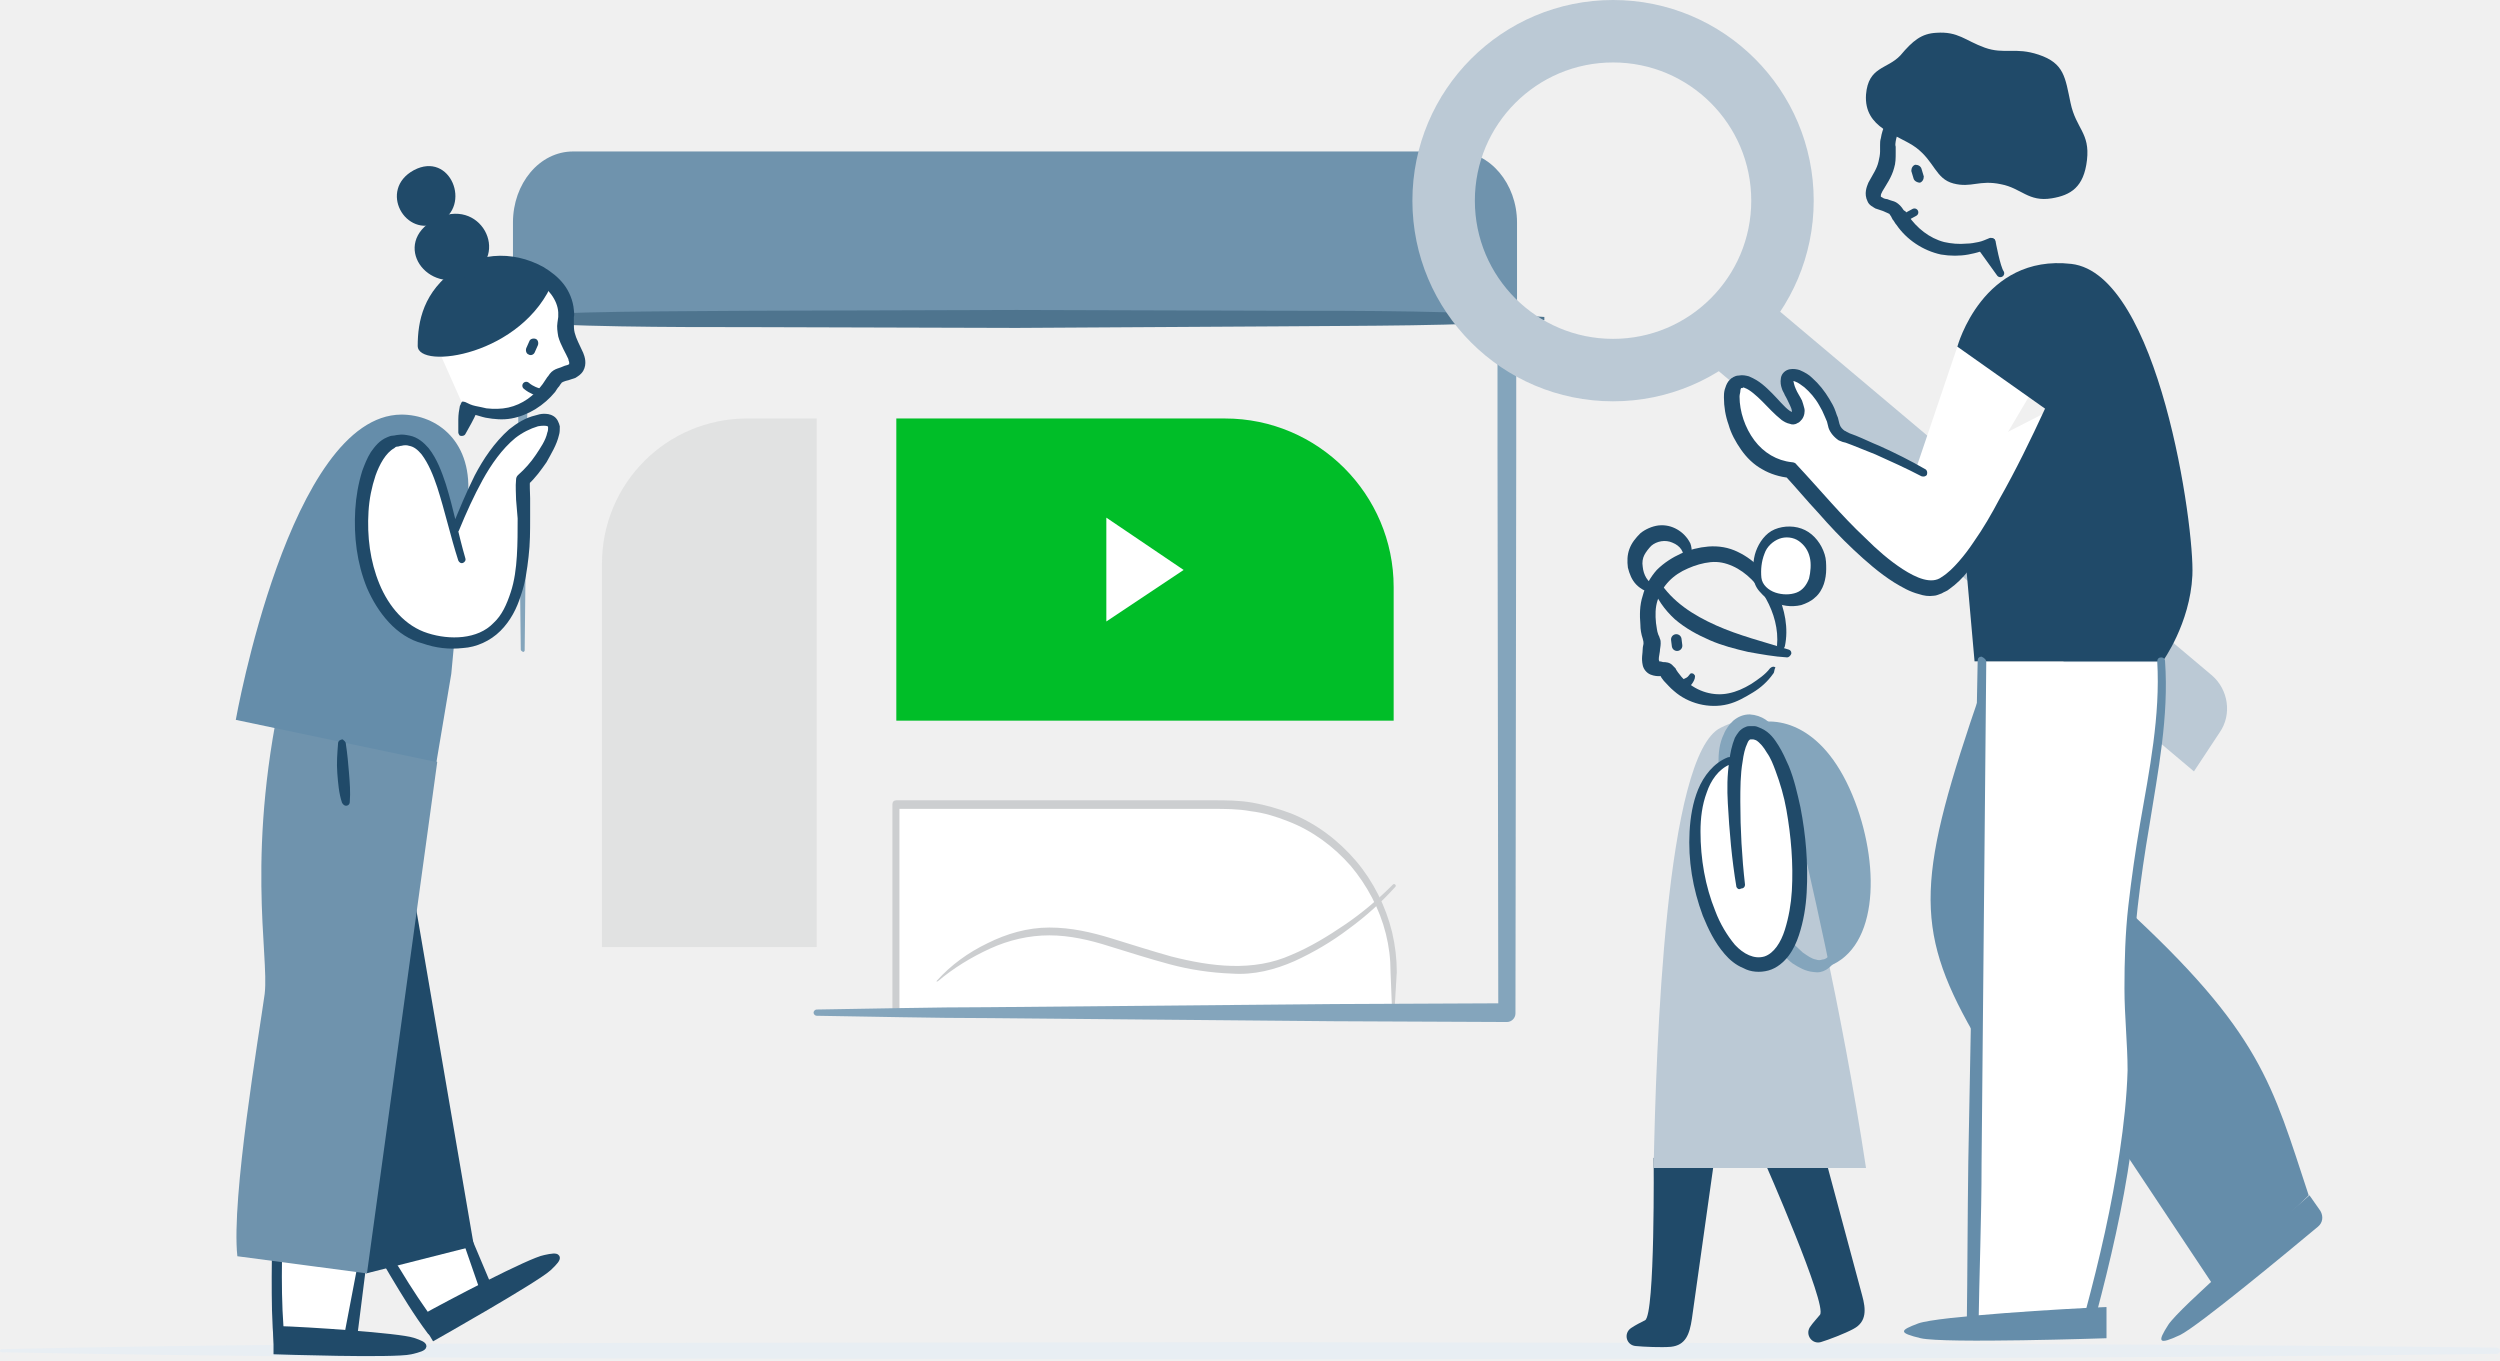
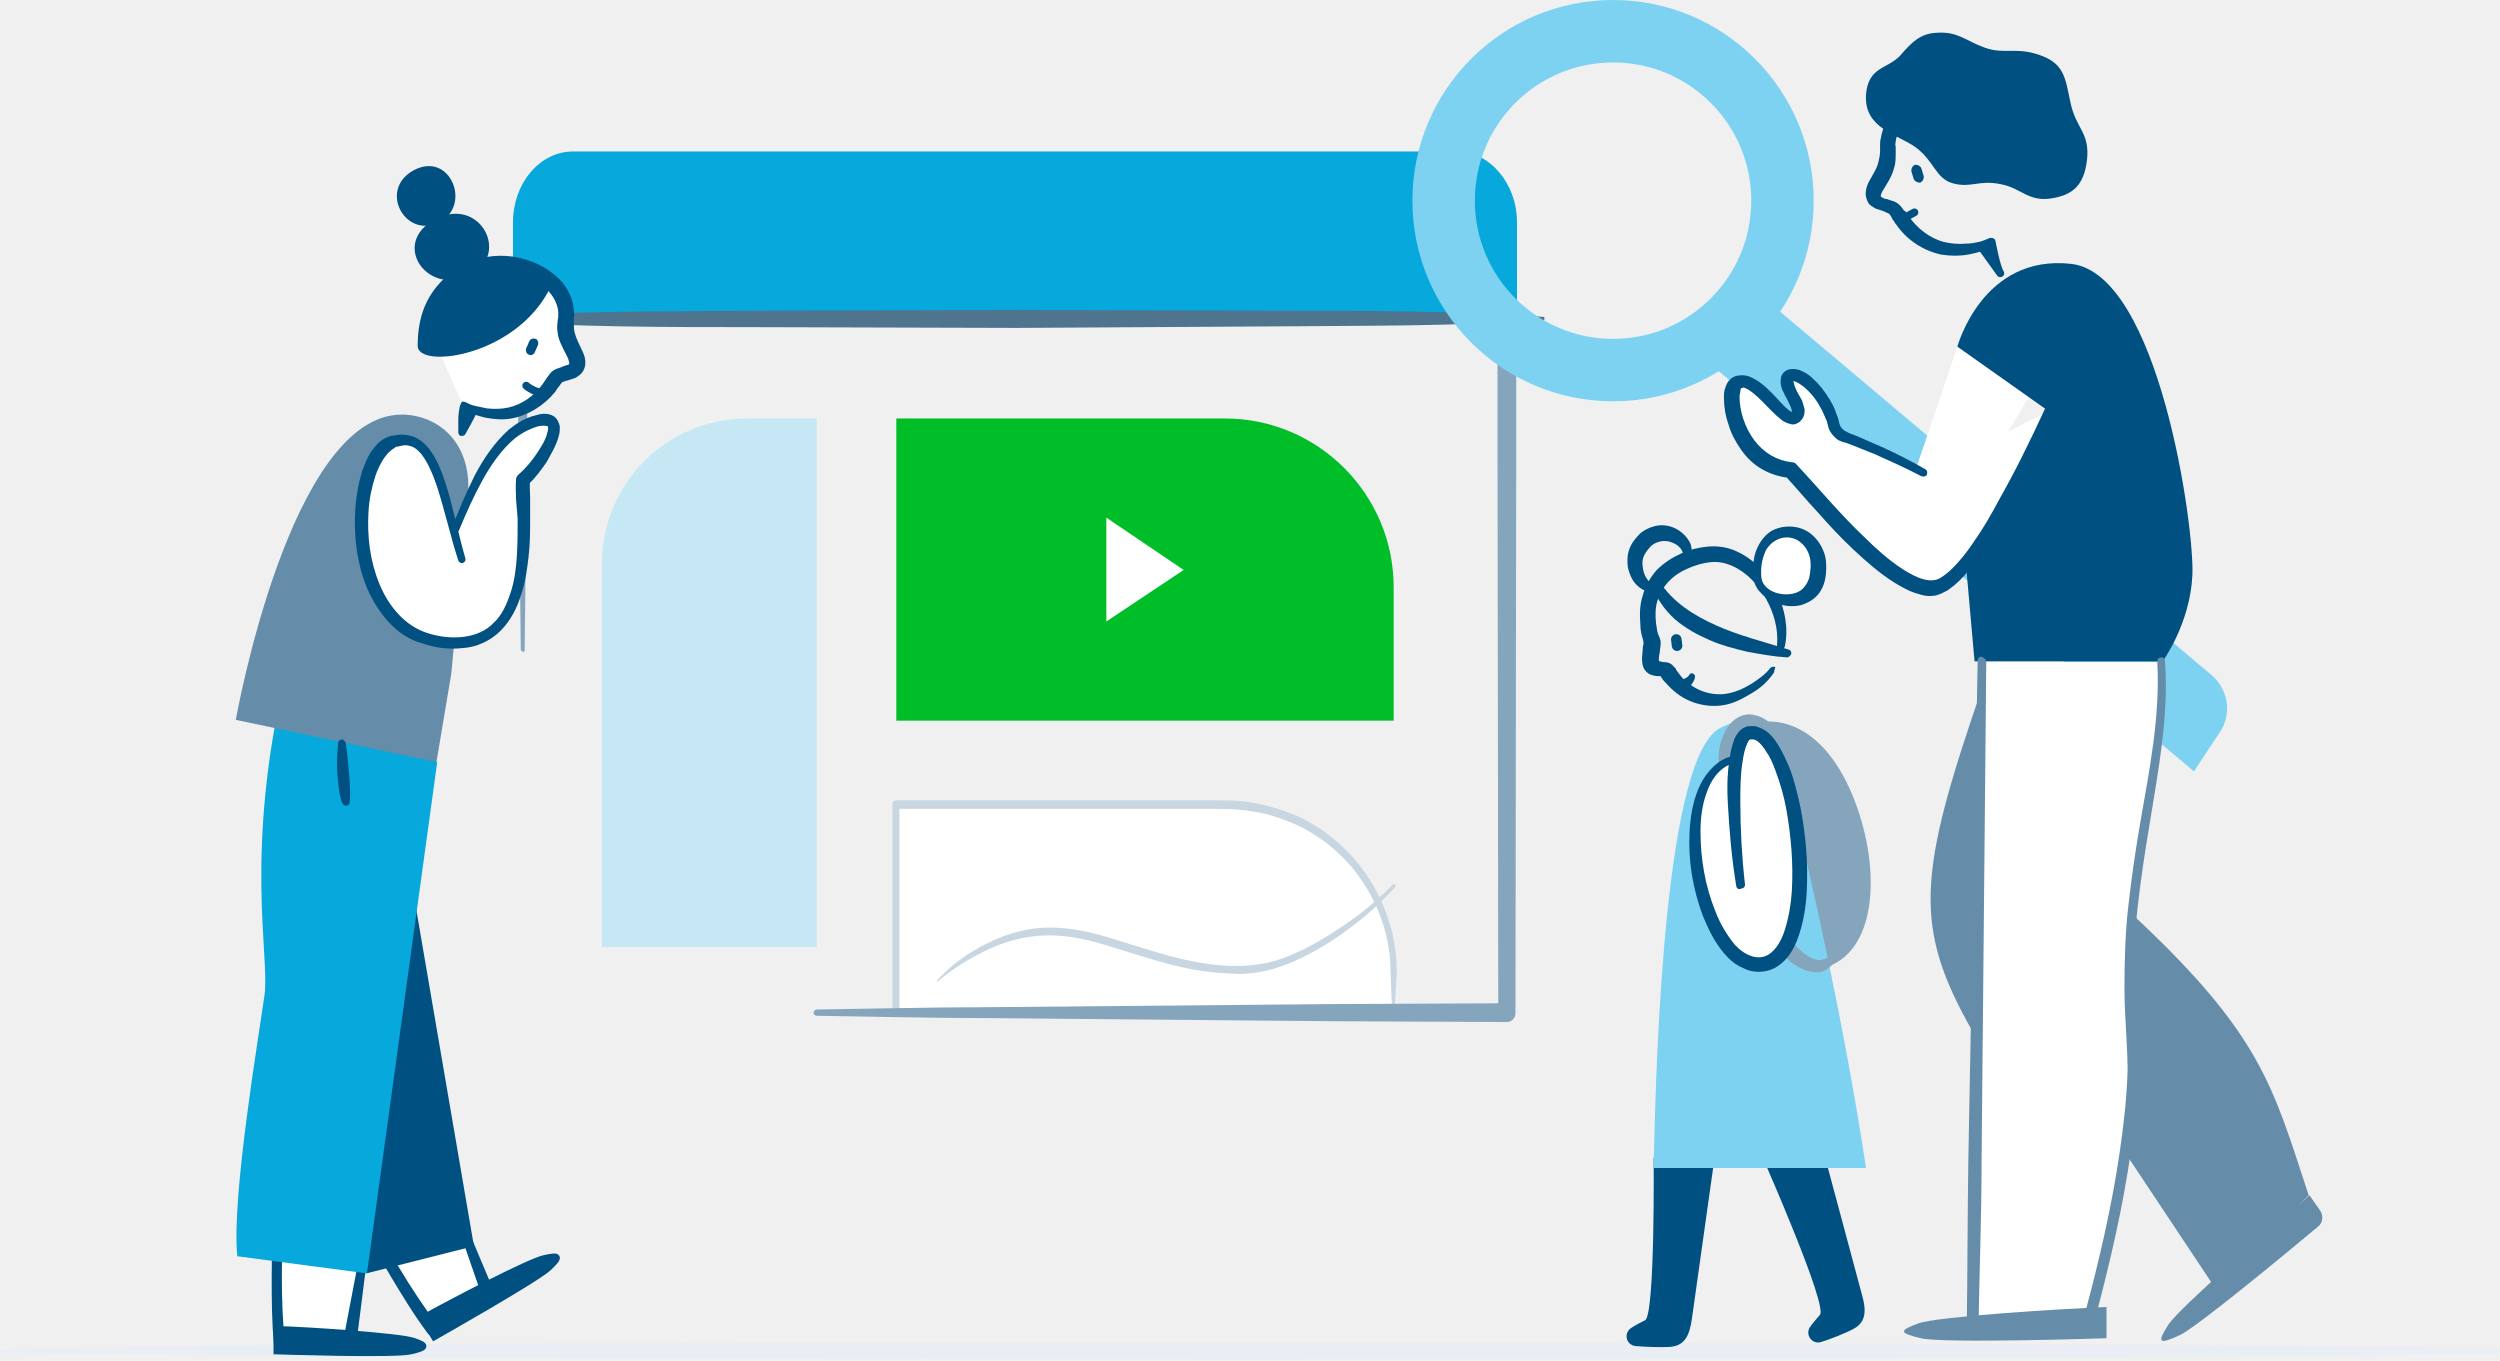
<svg xmlns="http://www.w3.org/2000/svg" version="1.1" id="Layer_1" x="0px" y="0px" viewBox="0 0 320.2 174.2" style="enable-background:new 0 0 320.2 174.2;" xml:space="preserve">
  <style type="text/css">
	.st0{fill:#FFFFFF;}
- 	.st1{fill:#CCCED0;}
+ 	.st1{fill:#C7D6E1;}
	.st2{fill:#00BE28;}
	.st3{fill:none;}
- 	.st4{fill:#E1E2E2;}
+ 	.st4{fill:#C6E8F4;}
	.st5{fill:#84A5BC;}
- 	.st6{fill:#6F93AD;}
+ 	.st6{fill:#07A8DC;}
	.st7{fill:#4E748E;}
	.st8{fill:#E8EEF3;}
- 	.st9{fill:none;stroke:#CCCED0;stroke-linecap:round;stroke-linejoin:round;stroke-miterlimit:10;stroke-dasharray:5,5;}
- 	.st10{fill:#204A69;}
- 	.st11{fill:#BBC9D5;}
- 	.st12{fill:none;stroke:#BBC9D5;stroke-width:8;stroke-linecap:round;stroke-linejoin:round;stroke-miterlimit:10;}
+ 	.st9{fill:none;stroke:#C7D6E1;stroke-linecap:round;stroke-linejoin:round;stroke-miterlimit:10;stroke-dasharray:5,5;}
+ 	.st10{fill:#005081;}
+ 	.st11{fill:#7ED2F1;}
+ 	.st12{fill:none;stroke:#7ED2F1;stroke-width:8;stroke-linecap:round;stroke-linejoin:round;stroke-miterlimit:10;}
	.st13{fill:#658DAA;}
- 	.st14{fill:#204A69;stroke:#204A69;stroke-width:0.735;stroke-miterlimit:10;}
- 	.st15{fill:none;stroke:#204A69;stroke-linecap:round;stroke-linejoin:round;stroke-miterlimit:10;}
- 	.st16{fill:#FFFFFF;stroke:#204A69;stroke-linecap:round;stroke-linejoin:round;stroke-miterlimit:10;}
- 	.st17{fill:#204A69;stroke:#204A69;stroke-linecap:round;stroke-linejoin:round;stroke-miterlimit:10;}
- 	.st18{fill:none;stroke:#204A69;stroke-width:1.348;stroke-linecap:round;stroke-linejoin:round;stroke-miterlimit:10;}
- 	.st19{fill:#204A69;}
+ 	.st14{fill:#005081;stroke:#005081;stroke-width:0.735;stroke-miterlimit:10;}
+ 	.st15{fill:none;stroke:#005081;stroke-linecap:round;stroke-linejoin:round;stroke-miterlimit:10;}
+ 	.st16{fill:#FFFFFF;stroke:#005081;stroke-linecap:round;stroke-linejoin:round;stroke-miterlimit:10;}
+ 	.st17{fill:#005081;stroke:#005081;stroke-linecap:round;stroke-linejoin:round;stroke-miterlimit:10;}
+ 	.st18{fill:none;stroke:#005080;stroke-width:1.348;stroke-linecap:round;stroke-linejoin:round;stroke-miterlimit:10;}
+ 	.st19{fill:#005080;}
</style>
  <g>
    <g>
      <g>
        <g>
          <path class="st0" d="M178.5,129.5h-63.7V103h42.1c11.9,0,21.6,9.7,21.6,21.6V129.5z" />
          <path class="st1" d="M178.6,129.6L178.6,129.6l-15.9,0.2l-15.9,0.1c-5.3,0-10.6,0.1-16,0.1l-16,0c-0.3,0-0.5-0.2-0.5-0.5v0V103      c0-0.3,0.2-0.5,0.5-0.5h40.5c1.7,0,3.4,0,5.1,0.3c1.7,0.3,3.4,0.8,5,1.4c3.2,1.3,6,3.4,8.3,6.1c2.2,2.6,3.8,5.8,4.6,9.1      c0.4,1.7,0.6,3.4,0.6,5.1C178.8,126.2,178.7,128,178.6,129.6z M178.3,129.5L178.3,129.5l-0.2-5c0-1.7-0.2-3.3-0.6-4.9      c-0.8-3.2-2.4-6.2-4.5-8.7c-2.2-2.5-4.9-4.5-8-5.7c-1.5-0.6-3.1-1.1-4.8-1.3c-1.6-0.3-3.3-0.3-5-0.3h-40.5l0.5-0.5v26.6      l-0.5-0.5l15.8,0c5.3,0,10.6,0.1,15.9,0.1l15.9,0.1L178.3,129.5z" />
        </g>
        <path class="st2" d="M178.5,92.3h-63.7V53.6h42.1c11.9,0,21.6,9.7,21.6,21.6V92.3z" />
        <polygon class="st0" points="141.7,66.3 151.6,73 141.7,79.6    " />
      </g>
      <g>
        <path class="st3" d="M108.6,129.9" />
      </g>
      <path class="st4" d="M77.1,121.3h27.5V53.6h-8.9c-10.3,0-18.6,8.3-18.6,18.6V121.3z" />
      <g>
        <path class="st5" d="M66.7,83.2l-0.4-36.3l-0.1-18.2c0-1.6,0.5-3.3,1.4-4.7c0.9-1.4,2.2-2.5,3.8-3.2c0.8-0.3,1.6-0.5,2.4-0.6     l0.6,0l0.6,0l1.1,0l4.5,0L117,20l36.3-0.1l18.2,0l9.1,0l4.5,0c1.6-0.1,3.5,0.3,4.9,1.3c1.5,0.9,2.7,2.3,3.4,3.8     c0.3,0.8,0.6,1.6,0.7,2.5c0.1,0.4,0.1,0.9,0.1,1.3l0,1.1l0,9.1l0,18.2l-0.1,72.6c0,0.6-0.5,1.1-1.1,1.1h0l-22.1-0.1l-22.1-0.2     l-22.1-0.2c-7.4,0-14.7-0.2-22.1-0.3c-0.2,0-0.4-0.2-0.4-0.4c0-0.2,0.2-0.4,0.4-0.4c7.4-0.1,14.7-0.3,22.1-0.3l22.1-0.2l22.1-0.2     l22.1-0.1l-1.1,1.1l-0.1-72.6l0-18.2l0-9.1l0-1.1c0-0.4,0-0.7-0.1-1c-0.1-0.6-0.3-1.3-0.5-1.9c-0.5-1.2-1.4-2.2-2.5-2.9     c-0.5-0.3-1.1-0.6-1.8-0.8c-0.3-0.1-0.6-0.1-1-0.2c-0.3,0-0.6,0-1,0l-4.5,0l-9.1,0l-18.2,0L117,22l-36.3-0.1l-4.5,0     c-0.7,0-1.6,0-2.2,0c-0.7,0.1-1.3,0.2-2,0.5c-1.3,0.5-2.3,1.4-3.1,2.5c-0.8,1.1-1.2,2.5-1.2,3.9l-0.1,18.2l-0.4,36.3     c0,0.1-0.1,0.2-0.2,0.2C66.8,83.4,66.7,83.3,66.7,83.2z" />
      </g>
      <path class="st6" d="M65.7,41.1v-6.9v-5.7c0-5,3.4-9.1,7.7-9.1h113.2c4.2,0,7.7,4.1,7.7,9.1v12.7H65.7z" />
      <g>
        <path class="st7" d="M197.7,41c-11.3,0.8-22.5,0.7-33.8,0.8L130.2,42l-33.8-0.1c-11.3,0-22.5,0-33.8-0.8v-0.5     c11.3-0.8,22.5-0.7,33.8-0.8l33.8-0.1l33.8,0.1c11.3,0,22.5,0,33.8,0.8V41z" />
      </g>
      <g>
        <path class="st1" d="M120,125.6c1.8-2,4-3.6,6.5-4.8c2.4-1.2,5.1-2,7.9-2c2.8,0,5.4,0.6,8,1.4c2.6,0.8,5.1,1.6,7.6,2.3     c5.1,1.3,10.5,2,15.4-0.2c2.4-1,4.7-2.4,6.9-3.9c2.2-1.5,4.2-3.2,6.1-5.1l0,0c0.1-0.1,0.2-0.1,0.3,0c0.1,0.1,0.1,0.2,0,0.3     c-1.8,2-3.8,3.8-6,5.4c-2.1,1.6-4.5,3-6.9,4.1c-2.5,1.1-5.2,1.8-8,1.6c-2.7-0.1-5.4-0.5-8-1.2c-2.6-0.7-5.1-1.5-7.7-2.3     c-2.5-0.8-5.1-1.4-7.7-1.4c-2.6,0-5.2,0.6-7.6,1.7c-2.4,1.1-4.7,2.5-6.7,4.2l0,0c0,0-0.1,0-0.1,0     C119.9,125.7,119.9,125.7,120,125.6z" />
      </g>
    </g>
    <g>
      <g>
        <path class="st8" d="M0.2,172.8c26.6-0.6,53.3-0.7,79.9-0.8l79.9-0.1c53.3,0.1,106.6,0.1,159.8,0.7c0.2,0,0.4,0.2,0.4,0.4     c0,0.2-0.2,0.4-0.4,0.4c-53.3,0.7-106.6,0.6-159.8,0.7L80.1,174c-26.6-0.1-53.3-0.3-79.9-0.8c-0.1,0-0.2-0.1-0.2-0.2     C0,172.9,0.1,172.8,0.2,172.8z" />
      </g>
      <g>
        <path class="st9" d="M60.3,40.8" />
        <path class="st9" d="M193.9,40.8" />
      </g>
      <path class="st10" d="M211.8,148.3c0,0,0.2,20.1-1.1,20.8c-0.6,0.3-1.2,0.6-1.8,1c-1,0.7-0.6,2.2,0.6,2.3c1,0.1,3.3,0.2,4.5,0.1    c1.9-0.2,2.4-1.6,2.7-3.6l2.9-20.6" />
      <path class="st10" d="M226,148.8c0,0,8.1,18.4,7.1,19.6c-0.4,0.5-0.9,1-1.3,1.6c-0.6,1,0.3,2.2,1.4,1.9c1-0.3,3.1-1.1,4.2-1.7    c1.7-0.9,1.6-2.5,1.1-4.3l-5.4-20.1" />
      <path class="st5" d="M224.2,92.8c3.4-1.2,9.6-0.1,13.4,9.9c3.3,8.7,2.9,19.4-4.1,21.3C229.4,125.1,224.2,92.8,224.2,92.8z" />
      <path class="st11" d="M211.8,149.6h27.2c-3.1-20.6-8.1-41.3-8.1-41.3l-6.6-15.4c0,0-0.5-1.4-3.9,0.3    C213.3,96.6,212.1,134.3,211.8,149.6z" />
      <path class="st11" d="M284.3,93.8l-3.3,5L219.5,47l8-7.5l55.8,47C285.4,88.3,285.9,91.5,284.3,93.8z" />
      <circle class="st12" cx="206.6" cy="25.7" r="21.7" />
      <polygon class="st0" points="244.5,62.7 250.7,44.4 260.1,50.4 251.1,65.6   " />
      <path class="st13" d="M271.9,116c17.8,16.3,19.1,22.9,23.8,37.1l-12.1,11.7l-12.1-18.2" />
      <path class="st13" d="M253.8,88.3c-8.2,23.8-8.8,30.4-1.1,43.9L253.8,88.3z" />
      <path class="st10" d="M250.7,44.4l11.6,8.2l-11.1,12.9l1.7,19.2h24.1c0,0,3.5-4.8,3.8-11c0.3-6.2-4.3-38.6-15.5-39.9    C253.9,32.5,250.7,44.4,250.7,44.4z" />
      <g>
        <path class="st0" d="M58.6,155.7l3.9,10.3l-7.2,4.3c0,0-6.5-8-16.9-30.5" />
        <path class="st10" d="M59.1,155.5l4.3,10.2l0,0c0.2,0.4,0,0.8-0.4,1c-1.2,0.7-2.4,1.4-3.6,2.1c-1.2,0.7-2.4,1.4-3.6,2.2l0,0     c-0.3,0.2-0.7,0.1-1-0.2c-1.8-2.4-3.3-4.9-4.8-7.4c-1.5-2.5-2.9-5.1-4.3-7.7c-1.4-2.6-2.7-5.2-4-7.8c-1.3-2.6-2.5-5.3-3.7-7.9     c-0.1-0.3,0-0.5,0.2-0.7c0.2-0.1,0.5,0,0.7,0.2c1.2,2.6,2.5,5.2,3.8,7.8c1.3,2.6,2.7,5.2,4.1,7.7c1.4,2.6,2.8,5.1,4.4,7.5     c1.5,2.5,3.1,4.9,4.8,7.2l-1-0.2c1.2-0.7,2.4-1.4,3.6-2.1c1.2-0.7,2.4-1.4,3.5-2.2l-0.3,1l-3.6-10.4c-0.1-0.3,0-0.5,0.3-0.6     C58.7,155.1,59,155.3,59.1,155.5z" />
      </g>
      <path class="st14" d="M54.1,168.8c3.4-1.9,13.9-7.4,15.7-7.7c1.8-0.4,2.1-0.2,0.5,1.3c-1.6,1.5-14.7,8.9-14.7,8.9L54.1,168.8z" />
      <g>
        <path class="st0" d="M46.5,161.2l-1.7,11.1h-9c0,0-1.4-10.3,1.3-34.9" />
        <path class="st10" d="M47,161.3l-1.4,11.1l0,0c-0.1,0.4-0.4,0.7-0.8,0.7c-1.5-0.1-3-0.1-4.5-0.1c-1.5,0-3,0-4.5,0l0,0     c-0.4,0-0.7-0.3-0.7-0.7c-0.3-3-0.3-5.9-0.3-8.8c0-2.9,0.1-5.9,0.3-8.8c0.2-2.9,0.4-5.8,0.6-8.7c0.3-2.9,0.6-5.8,0.9-8.7     c0-0.3,0.3-0.5,0.6-0.4c0.3,0,0.5,0.3,0.4,0.5c-0.3,2.9-0.6,5.8-0.8,8.7c-0.2,2.9-0.4,5.8-0.5,8.7c-0.1,2.9-0.2,5.8-0.2,8.7     c0,2.9,0.1,5.8,0.4,8.6l-0.8-0.7c1.5,0,3,0,4.5,0c1.5,0,3,0,4.5-0.1l-0.8,0.7l2.1-11c0.1-0.3,0.3-0.5,0.6-0.4     C46.9,160.8,47.1,161,47,161.3z" />
      </g>
      <polyline class="st10" points="52.7,112.9 60.7,159.6 46.9,163.1   " />
      <g>
        <path class="st6" d="M36.5,86.7c-5.2,22.3-2,35.5-2.6,40.6c-0.7,5.1-4.3,26.2-3.5,33.6l16.6,2.2l9-65.5" />
      </g>
      <g>
        <path class="st0" d="M59.3,51.9c0.8,0.5,1.3,0.6,2.3,0.9c4,1,7.5-0.9,9.4-4.2c0.5-0.9,2.5-0.6,2.8-1.7c0.4-1.5-1.9-2.8-1.5-5.8     c0.4-3.4-2.4-6.2-6.1-7.1c-5.2-1.3-10.4,1.9-11.7,7.1" />
        <path class="st10" d="M59.6,51.5c0.4,0.2,0.8,0.4,1.3,0.5c0.5,0.1,1,0.2,1.4,0.3c0.9,0.1,1.9,0.1,2.8-0.1c1.8-0.4,3.3-1.5,4.4-3     l0.4-0.6l0.2-0.3c0.1-0.1,0.1-0.1,0.3-0.4c0.3-0.4,0.7-0.6,1-0.7c0.3-0.1,0.6-0.2,0.8-0.3c0.2-0.1,0.4-0.1,0.6-0.2     c0.1-0.1,0.2-0.1,0.1-0.1c0,0,0-0.1,0-0.2c0-0.1-0.1-0.2-0.1-0.4c-0.3-0.7-1-1.8-1.3-2.9c-0.1-0.6-0.2-1.2-0.1-1.8l0.1-0.7     c0-0.2,0-0.4,0-0.6c-0.1-1.6-1.3-3.1-2.9-4.1c-1.6-0.9-3.4-1.4-5.3-1.3c-3.7,0.2-7.2,2.9-8.2,6.6c-0.1,0.3-0.4,0.4-0.6,0.3     c-0.3-0.1-0.4-0.3-0.4-0.6c0.4-2.1,1.5-4.1,3.2-5.5c1.6-1.5,3.7-2.4,5.9-2.6c2.2-0.2,4.4,0.3,6.4,1.4c1,0.6,1.9,1.3,2.6,2.2     c0.7,0.9,1.2,2.1,1.3,3.3c0,0.3,0.1,0.6,0,0.9l0,0.8c0,0.4,0,0.8,0.1,1.2c0.2,0.8,0.6,1.5,1.1,2.6c0.2,0.5,0.5,1.4,0,2.3     c-0.3,0.5-0.7,0.7-1,0.9c-0.3,0.1-0.6,0.2-0.9,0.3c-0.5,0.1-0.9,0.3-0.8,0.3c0-0.1-0.1,0.1-0.2,0.2l-0.2,0.3     c-0.2,0.2-0.3,0.4-0.5,0.7c-1.4,1.7-3.4,3-5.6,3.4c-1.1,0.2-2.2,0.1-3.3-0.1c-0.5-0.1-1-0.3-1.5-0.4c-0.5-0.2-1-0.5-1.5-0.8     c-0.2-0.2-0.3-0.5-0.1-0.7C59.1,51.4,59.3,51.4,59.6,51.5z" />
      </g>
      <g>
        <path class="st10" d="M255.3,31.5c-0.5,0.3-1,0.6-1.6,0.7c-0.6,0.2-1.1,0.3-1.6,0.4c-1.1,0.2-2.3,0.2-3.5,0     c-2.3-0.5-4.4-1.9-5.7-3.8c-0.2-0.2-0.3-0.5-0.5-0.7l-0.2-0.4c-0.1-0.1-0.2-0.3-0.2-0.3c0,0-0.4-0.2-0.9-0.4     c-0.3-0.1-0.6-0.2-0.9-0.3c-0.3-0.2-0.8-0.4-1-0.9c-0.5-1-0.1-1.9,0.1-2.4c0.6-1.1,1.1-1.8,1.3-2.7c0.1-0.4,0.2-0.9,0.2-1.3     l0-0.8c0-0.3,0-0.6,0.1-0.9c0.2-1.3,0.8-2.4,1.5-3.4c0.8-0.9,1.8-1.7,2.8-2.2c2.1-1.1,4.5-1.5,6.8-1.2c2.3,0.3,4.5,1.4,6.1,3     c1.7,1.6,2.7,3.7,3.1,6c0,0.3-0.1,0.5-0.4,0.6c-0.3,0-0.5-0.1-0.6-0.4c-0.9-4-4.5-7.1-8.4-7.4c-1.9-0.2-4,0.2-5.7,1.2     c-1.7,0.9-3,2.4-3.3,4.2c0,0.2-0.1,0.4,0,0.7l0,0.8c0,0.6,0,1.3-0.2,1.9c-0.3,1.2-1.1,2.3-1.5,3c-0.1,0.2-0.2,0.4-0.2,0.5     c0,0.1,0,0.2,0,0.2c0,0,0,0,0.2,0.1c0.1,0.1,0.4,0.2,0.6,0.2c0.3,0.1,0.5,0.2,0.9,0.3c0.3,0.1,0.7,0.4,1,0.8     c0.2,0.3,0.2,0.3,0.3,0.4L244,27l0.4,0.6c1.1,1.6,2.7,2.9,4.6,3.4c0.9,0.2,1.9,0.3,2.9,0.2c0.5,0,1-0.1,1.5-0.2     c0.5-0.1,0.9-0.3,1.4-0.5c0.2-0.1,0.5,0,0.7,0.2C255.6,31.1,255.5,31.3,255.3,31.5z" />
      </g>
      <path class="st14" d="M35.4,170.2c3.9,0.1,15.7,0.9,17.5,1.5c1.8,0.6,1.9,0.9-0.3,1.4c-2.1,0.5-17.2,0-17.2,0V170.2z" />
      <path class="st15" d="M67.4,49.4c0.7,0.6,1.5,0.8,1.5,0.8" />
      <path class="st10" d="M67.7,45.4L67.7,45.4c-0.3-0.1-0.4-0.5-0.3-0.8l0.4-0.9c0.1-0.3,0.5-0.4,0.8-0.3l0,0    c0.3,0.1,0.4,0.5,0.3,0.8l-0.4,0.9C68.4,45.4,68,45.6,67.7,45.4z" />
      <path class="st13" d="M57.8,86.3l-1.9,11.3l-25.7-5.4c0,0,6.9-39,21.2-39.1c4.6,0,9.3,3.5,8.5,10.9" />
      <g>
        <path class="st0" d="M58.4,67.7c2.5-6.1,5.5-12.5,10.3-13.8c4.8-1.3,0.7,5.4-1.8,7.6c-0.4,2.8,2.7,21-8.9,20.9     C43.3,82.3,44.4,58,50.5,56.5c5.4-1.3,6.2,7.3,8.6,15.2" />
        <path class="st10" d="M57.9,67.5c0.9-2.2,1.8-4.4,2.9-6.6c1.1-2.1,2.5-4.2,4.4-5.9c1-0.8,2.1-1.5,3.4-1.8c0.3-0.1,0.7-0.2,1-0.2     c0.4,0,0.8,0,1.3,0.3c0.5,0.3,0.7,0.9,0.8,1.3c0,0.4,0,0.8-0.1,1.1c-0.3,1.3-1,2.4-1.6,3.5c-0.7,1-1.4,2-2.4,2.9l0,0l0.3-0.6     c-0.1,0.6,0,1.5,0,2.3l0,2.5c0,1.7,0,3.3-0.2,5c-0.2,1.7-0.4,3.3-1,5c-0.5,1.6-1.3,3.2-2.6,4.5c-1.3,1.3-3.1,2.1-4.8,2.2     c-1.8,0.2-3.5,0-5.2-0.6C52.5,82,51,81,49.8,79.7c-1.2-1.3-2.1-2.8-2.8-4.4c-1.3-3.2-1.7-6.6-1.5-10c0.1-1.7,0.4-3.4,0.9-5     c0.3-0.8,0.6-1.6,1.1-2.4c0.5-0.7,1.1-1.5,2.1-1.9c0.2-0.1,0.5-0.2,0.7-0.2c0.2,0,0.5-0.1,0.7-0.1c0.5-0.1,1,0,1.5,0.1     c1,0.2,1.8,0.9,2.4,1.6c1.1,1.4,1.7,3.1,2.2,4.6c1,3.2,1.6,6.4,2.5,9.5c0.1,0.3-0.1,0.5-0.3,0.6c-0.3,0.1-0.5-0.1-0.6-0.3     c-1-3.1-1.7-6.3-2.7-9.4c-0.5-1.5-1.1-3-2-4.2c-0.5-0.6-1-1-1.6-1.1c-0.3-0.1-0.6-0.1-1,0c-0.2,0-0.3,0.1-0.5,0.1     c-0.2,0-0.3,0.1-0.4,0.2c-1.1,0.6-1.9,2.1-2.4,3.5c-0.5,1.5-0.8,3-0.9,4.6c-0.2,3.2,0.2,6.4,1.4,9.3c1.2,2.9,3.3,5.4,6.2,6.3     c2.8,0.9,6.4,0.8,8.4-1.3c1.1-1,1.7-2.4,2.2-3.9c0.5-1.5,0.7-3.1,0.8-4.7c0.1-1.6,0.1-3.2,0.1-4.8L66.1,64c0-0.8-0.1-1.6,0-2.6     c0-0.2,0.1-0.4,0.2-0.5l0.1-0.1l0,0c0.8-0.7,1.6-1.6,2.2-2.5c0.6-0.9,1.3-1.9,1.5-2.9c0.1-0.2,0.1-0.5,0.1-0.6     c0-0.2,0-0.2-0.1-0.2c-0.1-0.1-0.7-0.1-1.2,0c-1,0.3-2,0.8-2.9,1.5c-1.7,1.4-3.1,3.4-4.2,5.4c-1.1,2-2.1,4.2-3,6.4     c-0.1,0.3-0.4,0.4-0.7,0.3C58,68.1,57.8,67.8,57.9,67.5z" />
      </g>
      <path class="st10" d="M53.5,44.3c0,3.1,13.5,1.3,17.4-8.4c0,0-8.1-4.4-12.4-1.5S53.5,41.2,53.5,44.3z" />
      <g>
        <polyline class="st10" points="60.9,52.6 59.1,55.4 59.1,51.9    " />
        <path class="st10" d="M61.1,52.7c-0.4,1-1,2-1.5,2.9c-0.1,0.2-0.4,0.3-0.7,0.2c-0.1-0.1-0.2-0.3-0.2-0.4c0-0.6,0-1.2,0-1.7     c0-0.6,0.1-1.2,0.2-1.7c0-0.1,0.2-0.2,0.3-0.2c0.1,0,0.2,0.1,0.2,0.2c0.1,0.6,0.2,1.2,0.2,1.7c0,0.6,0.1,1.2,0.1,1.7l-0.9-0.3     c0.6-0.9,1.2-1.8,2-2.7c0.1-0.1,0.3-0.1,0.4,0C61.1,52.5,61.2,52.7,61.1,52.7z" />
      </g>
      <path class="st10" d="M55.7,28.1c-5.7,3.1-1,9.8,4.4,7.2S61.5,25,55.7,28.1z" />
      <path class="st10" d="M53,21.8c-4.6,2.5-1.1,8.8,3.2,6.7S57.7,19.3,53,21.8z" />
      <g>
        <path class="st0" d="M43.8,95.3c0.1,1.5,0.1,4.5,0.5,7.5" />
        <path class="st10" d="M44.3,95.3c0.2,1.3,0.3,2.5,0.4,3.7c0.1,1.2,0.2,2.5,0.1,3.7l0,0c0,0.3-0.2,0.5-0.5,0.5     c-0.2,0-0.4-0.2-0.5-0.4c-0.4-1.2-0.5-2.5-0.6-3.8c-0.1-1.3,0-2.5,0.1-3.8l0,0c0-0.3,0.3-0.5,0.6-0.5     C44.1,94.9,44.3,95,44.3,95.3z" />
      </g>
      <path class="st16" d="M46.9,96.3" />
      <g>
        <path class="st0" d="M262.3,52.7c0,0-9.1,21.7-14.4,22.6c-5.3,0.9-14.7-11.2-18.5-15c-7.1-0.6-8.6-9.9-7-11.1     c2.4-1.7,6,5.5,7.5,4.4c1.5-1.1-2-4.2-0.7-5.3c1.2-1,4.8,2.5,5.7,6.2c0.2,0.8,0.7,1.4,1.4,1.7c5.3,2,10.1,4.6,10.1,4.6" />
        <path class="st10" d="M262.7,52.9c-1.6,4-3.4,8-5.4,11.8c-1,1.9-2.1,3.8-3.3,5.7c-0.6,0.9-1.2,1.8-1.9,2.7     c-0.7,0.9-1.5,1.7-2.5,2.4c-0.2,0.2-0.6,0.3-0.9,0.5c-0.3,0.1-0.7,0.3-1,0.3c-0.7,0.1-1.3,0-1.9-0.2c-1.2-0.3-2.2-0.9-3.2-1.5     c-1.9-1.2-3.6-2.7-5.2-4.2c-1.6-1.5-3.1-3.1-4.5-4.7c-1.5-1.6-2.9-3.3-4.3-4.8l0.6,0.3c-1.2-0.1-2.5-0.5-3.5-1.1     c-1.1-0.6-2-1.5-2.7-2.5c-0.7-1-1.3-2.1-1.6-3.2c-0.4-1.1-0.6-2.3-0.6-3.5c0-0.3,0-0.6,0.1-1c0.1-0.3,0.2-0.7,0.5-1.1     c0.1-0.1,0.2-0.2,0.3-0.3c0.1-0.1,0.2-0.1,0.3-0.2c0.2-0.1,0.4-0.2,0.7-0.2c0.5-0.1,0.9,0,1.3,0.1c0.7,0.3,1.2,0.6,1.7,1     c0.5,0.4,0.9,0.8,1.3,1.2c0.8,0.8,1.5,1.7,2.2,2.2c0.2,0.1,0.3,0.2,0.4,0.2c0,0-0.1,0-0.1,0c-0.1,0.1,0,0,0,0c0,0,0,0,0-0.2     c0-0.1-0.1-0.4-0.2-0.6c-0.2-0.4-0.4-0.9-0.7-1.4c-0.1-0.3-0.3-0.5-0.4-0.9c-0.1-0.3-0.2-0.7-0.1-1.3c0.1-0.6,0.6-1,1.1-1.1     c0.5-0.1,1,0,1.3,0.1c0.7,0.3,1.2,0.6,1.6,1c0.9,0.8,1.6,1.7,2.2,2.7c0.3,0.5,0.6,1,0.8,1.6c0.1,0.3,0.2,0.6,0.3,0.8l0.2,0.8     c0.1,0.4,0.4,0.7,0.7,0.9c0.1,0,0.2,0.1,0.2,0.1l0.4,0.2l0.8,0.3c1,0.4,2,0.9,3,1.3c2,0.9,4,1.9,5.9,3c0.2,0.1,0.3,0.4,0.2,0.7     c-0.1,0.2-0.4,0.3-0.7,0.2l0,0c-1.9-1-3.9-1.9-5.9-2.8c-1-0.4-2-0.8-3-1.2l-0.8-0.3l-0.4-0.1c-0.2-0.1-0.3-0.1-0.5-0.2     c-0.6-0.4-1.1-1-1.3-1.6l-0.2-0.8c-0.1-0.2-0.2-0.5-0.3-0.7c-0.2-0.5-0.4-0.9-0.7-1.4c-0.5-0.9-1.2-1.7-1.9-2.3     c-0.4-0.3-0.8-0.6-1.1-0.7c-0.2-0.1-0.3-0.1-0.3-0.1c0.1,0,0,0,0,0c0,0,0.1,0.6,0.3,1c0.2,0.5,0.5,0.9,0.8,1.5     c0.1,0.3,0.2,0.6,0.3,1c0.1,0.4,0,1-0.3,1.4c-0.2,0.2-0.3,0.4-0.6,0.5c-0.3,0.2-0.7,0.2-0.9,0.1c-0.5-0.1-0.8-0.3-1.1-0.5     c-1-0.8-1.7-1.6-2.5-2.4c-0.7-0.7-1.6-1.5-2.2-1.7c-0.2-0.1-0.3-0.1-0.3,0c0,0-0.1,0-0.1,0c0,0,0,0-0.1,0c0,0,0,0,0,0     c0,0-0.1,0.2-0.1,0.4c0,0.2-0.1,0.4-0.1,0.7c0,1.9,0.7,4,1.9,5.6c1.2,1.6,2.9,2.6,4.8,2.8c0.2,0,0.5,0.1,0.6,0.3     c3,3.2,5.7,6.5,8.8,9.4c1.5,1.5,3.1,2.9,4.8,4c1.7,1.1,3.7,2,5,1c0.8-0.5,1.5-1.2,2.2-2c0.7-0.8,1.3-1.6,1.9-2.5     c1.2-1.7,2.3-3.6,3.3-5.5c2.1-3.7,4-7.6,5.8-11.5l0,0c0.1-0.3,0.4-0.4,0.7-0.2C262.7,52.3,262.8,52.6,262.7,52.9z" />
      </g>
      <path class="st10" d="M239,12.1c-0.3,4.4,4.1,5.1,6.4,6.8c2.4,1.8,2.5,4,4.8,4.6c2.3,0.6,3.3-0.5,6.1,0.1c2.6,0.5,3.5,2.3,6.5,1.8    c2.4-0.4,4.1-1.4,4.5-4.9c0.4-3.5-1.4-4-2.1-7.3s-0.8-5.1-4.1-6.2c-3-1-4.4,0-6.9-0.9c-2.5-0.9-3.4-2.1-6.2-1.9    c-1.9,0.1-3,1-4.6,2.9C241.7,8.9,239.3,8.5,239,12.1z" />
      <path class="st15" d="M245.2,27.2c-0.9,0.5-1.5,0.8-1.5,0.8" />
      <path class="st10" d="M245.9,23.4L245.9,23.4c0.3-0.1,0.5-0.4,0.5-0.8l-0.3-1c-0.1-0.3-0.4-0.5-0.8-0.5l0,0    c-0.3,0.1-0.5,0.4-0.5,0.8l0.3,1C245.2,23.2,245.6,23.4,245.9,23.4z" />
      <g>
        <path class="st0" d="M253.9,84.8l-1.2,85.6l15.2-2.1c0,0,6.3-22.1,5.3-34.3c-1.9-22.6,4.7-34,3.8-49.2" />
        <path class="st13" d="M254.4,84.8l-0.4,42.8l-0.2,21.4c0,7.1-0.3,14.3-0.4,21.4l-0.9-0.8l15.2-2.1l-0.6,0.5     c1.8-6.7,3.4-13.6,4.4-20.5c0.5-3.4,0.9-6.9,1-10.4c0-1.7-0.1-3.4-0.2-5.2c-0.1-1.8-0.2-3.5-0.2-5.3c0-3.5,0.1-7.1,0.5-10.6     c0.4-3.5,0.9-7,1.5-10.5c1.2-6.9,2.6-13.8,2.2-20.8c0-0.3,0.2-0.5,0.5-0.5c0.3,0,0.5,0.2,0.5,0.5c0.5,7.1-0.9,14.1-2,21     c-0.6,3.5-1.1,6.9-1.5,10.4c-0.4,3.5-0.5,7-0.5,10.4c0,1.7,0.1,3.5,0.2,5.2c0.1,1.7,0.3,3.5,0.3,5.3c0,3.6-0.4,7.1-0.9,10.6     c-1,7-2.6,13.9-4.4,20.7c-0.1,0.3-0.3,0.5-0.6,0.5l0,0l-15.2,2.1c-0.4,0.1-0.8-0.2-0.8-0.6c0,0,0-0.1,0-0.1     c0.1-7.1,0.1-14.3,0.2-21.4l0.4-21.4l0.8-42.8c0-0.3,0.2-0.5,0.5-0.5C254.2,84.3,254.4,84.5,254.4,84.8z" />
      </g>
      <path class="st13" d="M269.9,167.4c-5.4,0.2-21.7,1.2-24.2,2.1c-2.4,0.9-2.6,1.2,0.3,1.9c3,0.7,23.8,0,23.8,0V167.4z" />
      <path class="st13" d="M295.8,153.1c-4.1,3.5-16.7,14.4-18.1,16.6c-1.4,2.2-1.3,2.6,1.5,1.3c2.3-1.1,14.1-10.9,17.7-13.9    c0.6-0.5,0.7-1.3,0.3-2L295.8,153.1z" />
      <path class="st17" d="M253.9,31.8l2.3,3.2c-0.5-0.7-1.1-4-1.1-4" />
      <g>
        <path class="st5" d="M220.7,101.2c-0.4-1.1-0.6-2.3-0.6-3.5c0-1.2,0.1-2.5,0.7-3.7c0.1-0.3,0.3-0.6,0.5-0.9     c0.2-0.3,0.5-0.6,0.7-0.8c0.6-0.5,1.3-0.8,2.1-0.8c1.6,0.1,2.7,1,3.3,2c0.2,0.2,0.1,0.5-0.1,0.7c-0.2,0.1-0.4,0.1-0.6,0l0,0     c-0.8-0.7-1.8-1.1-2.5-1c-0.4,0.1-0.7,0.2-0.9,0.5c-0.3,0.3-0.5,0.7-0.7,1.1c-0.4,0.9-0.6,1.9-0.7,2.9c-0.1,1.1-0.2,2.1-0.3,3.3     l0,0c0,0.3-0.3,0.5-0.6,0.5C220.9,101.5,220.7,101.4,220.7,101.2z" />
      </g>
      <g>
        <path class="st5" d="M227.5,118.9c0.7,0.5,1.2,1.1,1.8,1.6c0.5,0.5,1.1,1,1.6,1.5c0.6,0.4,1.1,0.8,1.7,0.9c0.3,0.1,0.5,0.1,0.8,0     c0.3,0,0.6-0.2,0.8-0.4l0.1-0.1c0.2-0.2,0.5-0.1,0.7,0.1c0.1,0.1,0.1,0.3,0,0.5c-0.2,0.5-0.6,0.9-1.1,1.2c-0.5,0.3-1,0.4-1.6,0.3     c-1.1-0.1-1.9-0.6-2.7-1.1c-0.4-0.3-0.7-0.6-1-0.9c-0.3-0.3-0.6-0.6-0.8-1c-0.5-0.7-0.9-1.4-1.2-2.2c-0.1-0.3,0-0.6,0.3-0.7     C227.1,118.8,227.3,118.8,227.5,118.9L227.5,118.9z" />
      </g>
      <g>
        <path class="st0" d="M222.9,113.5c0,0-2.5-19.3,1.3-19.6c6.1-0.5,9.8,29,1.3,29.7c-7.9,0.6-12.4-23-4.1-26.2" />
        <path class="st10" d="M222.4,113.6c-0.6-3.6-0.9-7.1-1.1-10.7c-0.1-1.8-0.1-3.6,0.2-5.5c0.1-0.9,0.3-1.9,0.7-2.9     c0.3-0.5,0.6-1.1,1.4-1.4c0.2-0.1,0.4-0.1,0.6-0.1c0.2,0,0.3,0,0.5,0c0.3,0,0.6,0.2,0.9,0.3c1.1,0.5,1.7,1.4,2.2,2.2     c0.5,0.8,0.9,1.7,1.3,2.6c0.7,1.7,1.1,3.5,1.5,5.3c0.7,3.6,1,7.2,0.8,10.9c-0.1,1.8-0.4,3.7-1,5.5c-0.3,0.9-0.7,1.8-1.3,2.6     c-0.6,0.8-1.5,1.6-2.6,1.9c-1.1,0.3-2.3,0.2-3.2-0.3c-1-0.4-1.8-1.1-2.4-1.8c-1.3-1.5-2.1-3.2-2.8-4.9c-1.3-3.5-1.9-7.1-1.7-10.8     c0.1-1.8,0.4-3.7,1.1-5.4c0.7-1.7,2-3.4,3.8-4.1c0.3-0.1,0.5,0,0.6,0.3c0.1,0.2,0,0.5-0.3,0.6l0,0c-1.5,0.6-2.5,2.1-3,3.6     c-0.6,1.6-0.8,3.3-0.8,5c0,3.5,0.6,7,1.9,10.2c0.6,1.6,1.5,3.1,2.5,4.3c1.1,1.2,2.5,1.9,3.8,1.5c1.2-0.4,2.1-1.8,2.6-3.4     c0.5-1.6,0.8-3.3,0.9-5c0.2-3.5-0.1-7-0.7-10.4c-0.3-1.7-0.8-3.4-1.4-5c-0.3-0.8-0.6-1.6-1.1-2.3c-0.4-0.7-0.9-1.3-1.4-1.6     c-0.1,0-0.2-0.1-0.4-0.1c-0.1,0-0.1,0-0.2,0c-0.1,0,0,0-0.1,0c-0.1,0-0.3,0.2-0.4,0.5c-0.3,0.6-0.5,1.5-0.6,2.3     c-0.3,1.7-0.3,3.5-0.3,5.2c0,3.5,0.2,7.1,0.6,10.6l0,0c0,0.3-0.2,0.5-0.5,0.5C222.7,114,222.5,113.8,222.4,113.6z" />
      </g>
      <g>
        <g>
          <path class="st10" d="M227.1,86.3c-0.7,1-1.6,1.8-2.6,2.4c-1,0.6-2,1.2-3.2,1.5c-2.4,0.6-5.1-0.1-6.9-1.7      c-0.5-0.4-0.9-0.9-1.3-1.3l-0.3-0.4l-0.1-0.2c0,0,0,0,0,0c0.1,0,0,0-0.2,0c-0.2,0-0.6,0-1.1-0.2c-0.5-0.2-0.9-0.7-1-1.2      c-0.2-0.9,0-1.5,0-2.1c0-0.3,0.1-0.5,0.1-0.7c0-0.2,0-0.2-0.1-0.6c-0.2-0.6-0.3-1.2-0.3-1.8c-0.1-1.2-0.1-2.5,0.3-3.7      c0.3-1.2,1-2.4,1.8-3.3c0.9-0.9,2-1.6,3.1-2.1c1.1-0.5,2.3-0.8,3.5-0.9c1.3-0.1,2.6,0.1,3.8,0.7c2.3,1.1,3.9,3,5,5.2      c1,2.1,1.5,4.6,1,6.9c-0.1,0.3-0.3,0.4-0.6,0.4c-0.3-0.1-0.4-0.3-0.4-0.5l0,0c0.2-2.1-0.4-4.2-1.4-6c-1-1.8-2.5-3.4-4.3-4.2      c-0.9-0.4-1.8-0.6-2.8-0.5c-1,0.1-2,0.4-2.9,0.8c-1.9,0.8-3.3,2.2-3.9,4.1c-0.3,0.9-0.3,1.9-0.2,2.9c0.1,0.5,0.1,1,0.3,1.5      l0.1,0.2l0.1,0.3c0.1,0.2,0.1,0.4,0.1,0.6c0,0.4-0.1,0.7-0.1,1c-0.1,0.6-0.2,1.1-0.1,1.2c0,0.1,0,0.1,0,0.1c0,0,0.2,0,0.5,0.1      c0.3,0,0.9,0,1.3,0.5c0.1,0.1,0.2,0.2,0.3,0.3l0.1,0.2l0.2,0.3c0.3,0.4,0.6,0.8,1,1.1c1.5,1.4,3.6,2,5.5,1.6      c1-0.2,1.9-0.6,2.9-1.2c0.9-0.6,1.8-1.2,2.4-2l0,0c0.2-0.2,0.5-0.3,0.7-0.1C227.2,85.8,227.3,86.1,227.1,86.3z" />
        </g>
        <g>
          <path class="st10" d="M212.5,74.4c1.7,2.7,4.4,4.4,7.3,5.7c2.9,1.3,6.1,2.1,9.3,3.1c0.3,0.1,0.4,0.4,0.3,0.6      c-0.1,0.2-0.3,0.4-0.5,0.4c-1.7-0.1-3.3-0.4-5-0.7c-1.7-0.4-3.3-0.8-4.9-1.5c-1.6-0.7-3.1-1.5-4.5-2.7c-1.3-1.2-2.4-2.7-2.9-4.4      c-0.1-0.3,0.1-0.5,0.3-0.6C212.2,74.2,212.4,74.2,212.5,74.4L212.5,74.4z" />
        </g>
        <g>
          <path class="st10" d="M215.6,71.8c0.2-1.1-0.4-1.9-1.4-2.3c-0.9-0.4-2-0.2-2.7,0.4c-0.3,0.3-0.7,0.8-0.9,1.2      c-0.2,0.4-0.3,0.9-0.2,1.5c0.1,1,0.6,2,1.6,2.4l0,0c0.3,0.1,0.4,0.4,0.3,0.6c-0.1,0.2-0.3,0.3-0.5,0.3c-0.8,0-1.6-0.4-2.2-1      c-0.6-0.6-0.9-1.4-1.1-2.2c-0.1-0.8-0.1-1.6,0.2-2.4c0.3-0.8,0.8-1.4,1.4-2c0.6-0.5,1.5-0.9,2.3-1c0.9-0.1,1.7,0.1,2.4,0.5      c0.7,0.4,1.3,1,1.7,1.8c0.3,0.8,0.2,1.8-0.2,2.4c-0.1,0.2-0.5,0.3-0.7,0.2C215.7,72.3,215.6,72,215.6,71.8L215.6,71.8z" />
        </g>
        <g>
          <line class="st18" x1="214.7" y1="81.9" x2="214.8" y2="82.7" />
        </g>
        <g>
          <path class="st19" d="M214.2,87.2c0.4,0.1,0.8,0,1.2-0.1c0.2-0.1,0.4-0.2,0.6-0.3c0.2-0.1,0.3-0.3,0.4-0.4l0,0      c0.1-0.2,0.3-0.2,0.5-0.1c0.1,0.1,0.2,0.2,0.2,0.3c0,0.4-0.2,0.7-0.4,1c-0.2,0.3-0.5,0.4-0.8,0.6c-0.3,0.1-0.7,0.2-1,0.1      c-0.3,0-0.7-0.1-1-0.4c-0.1-0.1-0.1-0.3,0-0.5C214,87.2,214.1,87.1,214.2,87.2L214.2,87.2z" />
        </g>
        <g>
          <path class="st0" d="M225.1,74.1c0.4,3.3,7.8,4.7,7.8-1.4C232.9,66.5,224.2,66.4,225.1,74.1z" />
          <path class="st10" d="M225.6,74c0.1,0.9,0.9,1.6,1.8,1.9c0.9,0.3,1.9,0.3,2.7,0c0.8-0.3,1.3-1,1.6-1.8c0.2-0.8,0.3-1.9,0.1-2.7      c-0.2-0.9-0.7-1.6-1.4-2.1c-0.7-0.5-1.7-0.6-2.5-0.3c-0.8,0.3-1.6,1-1.9,1.9C225.6,71.9,225.5,73,225.6,74z M224.6,74.1      c-0.1-1.1-0.1-2.4,0.3-3.5c0.4-1.1,1.2-2.3,2.4-2.8c1.2-0.5,2.7-0.5,3.9,0.1c1.2,0.6,2.1,1.8,2.5,3.1c0.2,0.6,0.2,1.3,0.2,1.9      c0,0.6-0.1,1.3-0.3,1.9c-0.2,0.6-0.6,1.3-1.1,1.7c-0.5,0.5-1.2,0.8-1.8,1c-1.3,0.3-2.6,0.1-3.7-0.5c-0.6-0.3-1.1-0.6-1.5-1.1      C225,75.4,224.7,74.8,224.6,74.1z" />
        </g>
      </g>
    </g>
  </g>
</svg>
